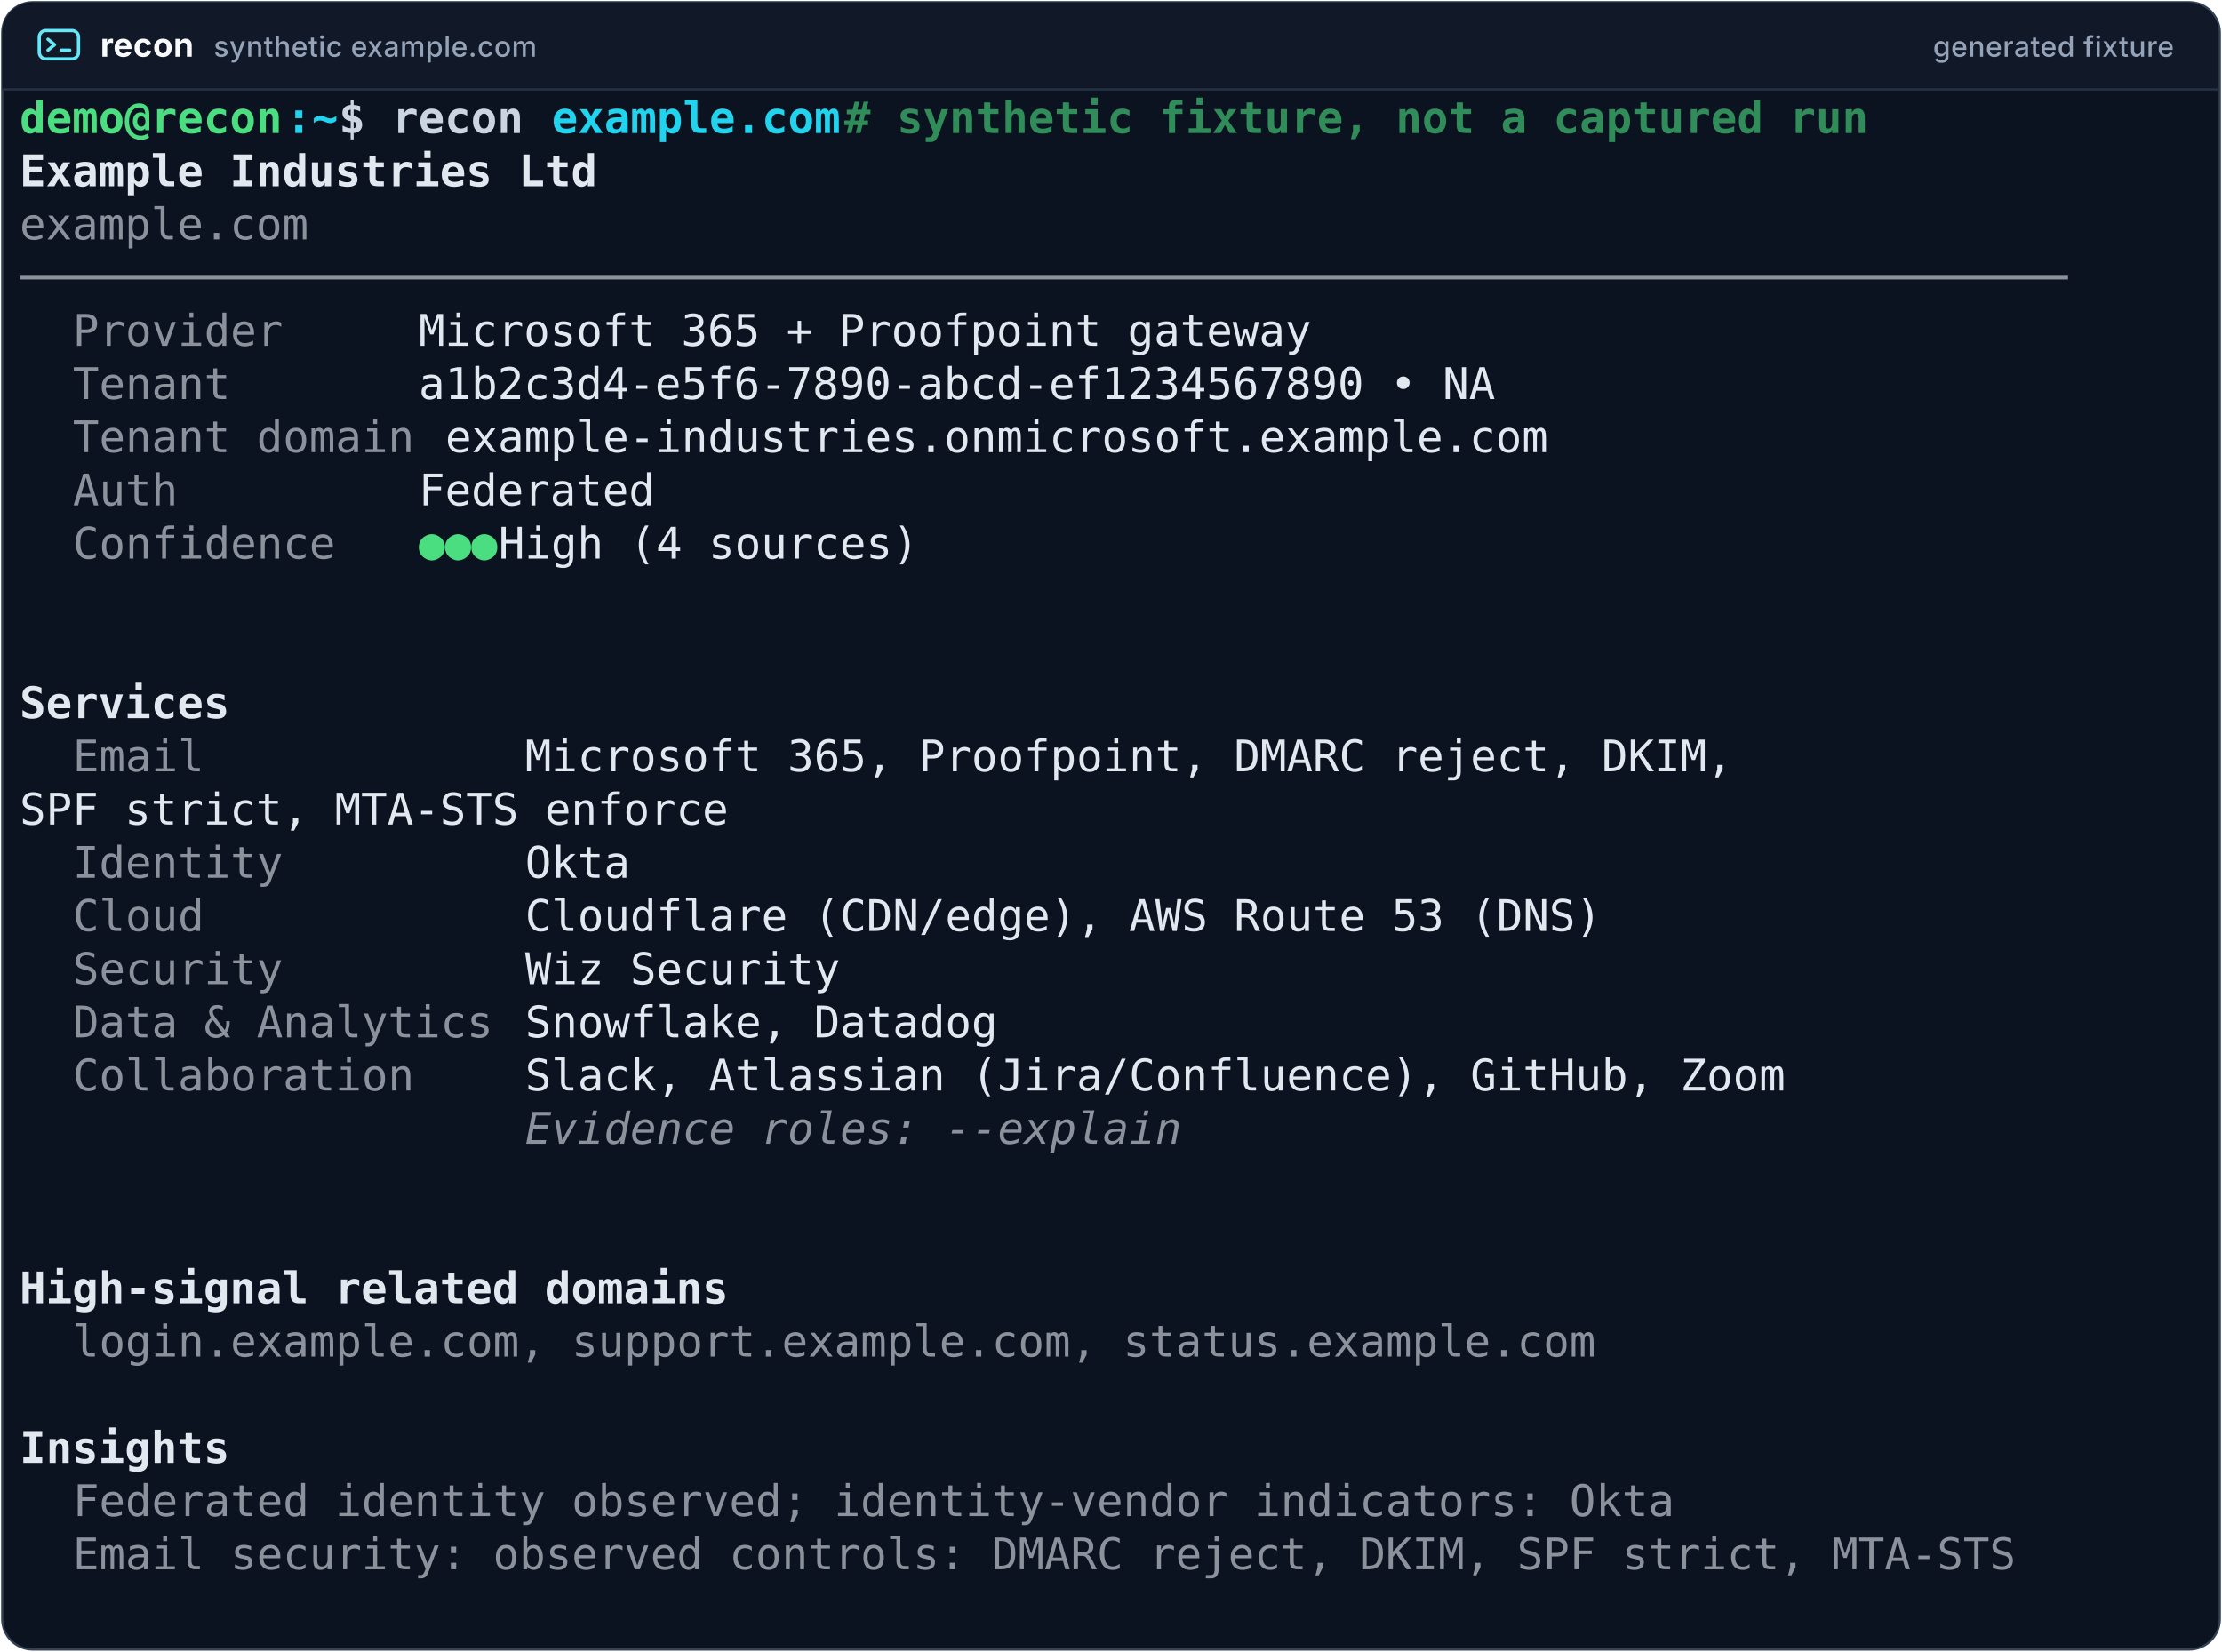
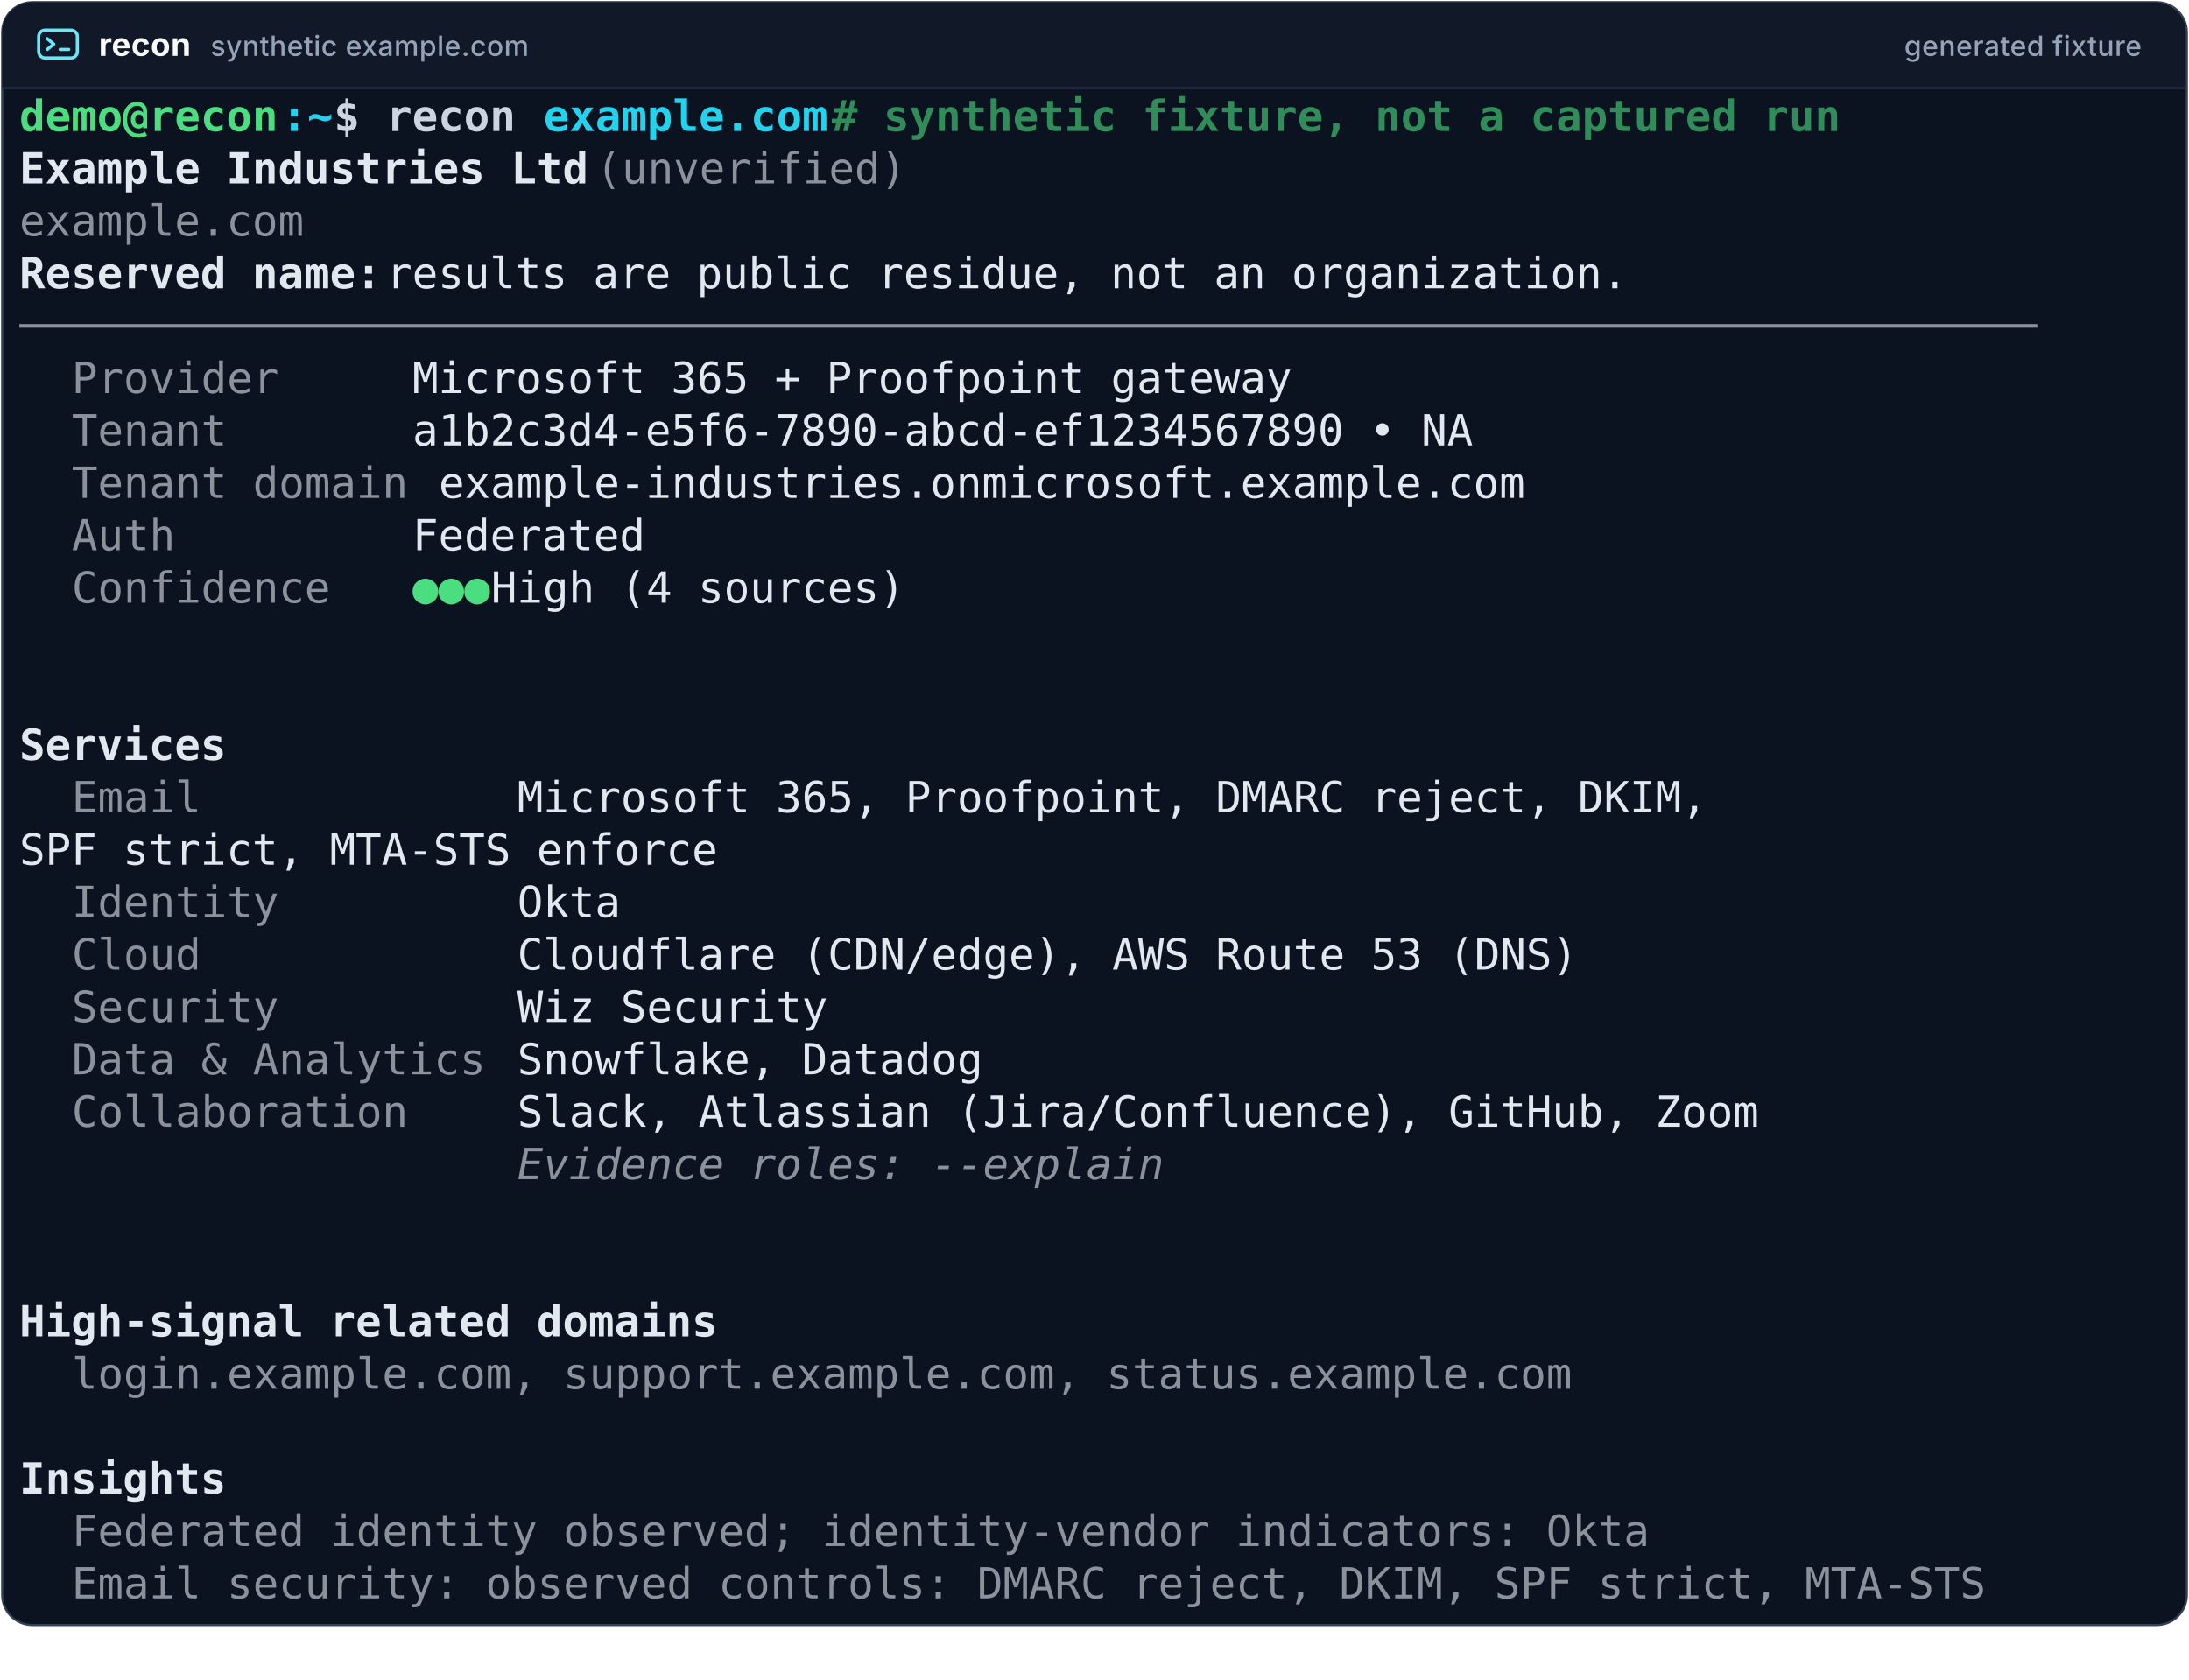
- <svg xmlns="http://www.w3.org/2000/svg" class="rich-terminal" role="img" aria-labelledby="recon-demo-accessible-title recon-demo-accessible-description" viewBox="0 0 1019 757.6">
+ <svg xmlns="http://www.w3.org/2000/svg" class="rich-terminal" role="img" aria-labelledby="recon-demo-accessible-title recon-demo-accessible-description" viewBox="0 0 1019 782.0">
  <style>
    .recon-demo-matrix {
        font-family: "JetBrains Mono", "Cascadia Mono", "DejaVu Sans Mono", "Liberation Mono", monospace;
        font-size: 20px;
        line-height: 24.4px;
        font-variant-east-asian: full-width;
        font-feature-settings: "liga" 0;
    }
    .recon-demo-title {
        fill: #f8fafc;
        font-family: Inter, system-ui, sans-serif;
        font-size: 15px;
        font-weight: 650;
        letter-spacing: 0.2px;
    }
    .recon-demo-subtitle {
        fill: #94a3b8;
        font-family: Inter, system-ui, sans-serif;
        font-size: 13px;
        font-weight: 500;
        letter-spacing: 0.2px;
    }
    .recon-demo-r1 { fill: #4ade80;font-weight: bold }
.recon-demo-r2 { fill: #22d3ee;font-weight: bold }
.recon-demo-r3 { fill: #cbd5e1;font-weight: bold }
.recon-demo-r4 { fill: #308c59;font-weight: bold }
.recon-demo-r5 { fill: #e2e8f0 }
.recon-demo-r6 { fill: #e2e8f0;font-weight: bold }
.recon-demo-r7 { fill: #8c929c }
.recon-demo-r8 { fill: #4ade80 }
.recon-demo-r9 { fill: #8c929c;font-style: italic; }
    </style>
  <defs>
    <clipPath id="recon-demo-clip-terminal">
-       <rect x="0" y="0" width="999.4" height="706.6" />
+       <rect x="0" y="0" width="999.4" height="731.0" />
    </clipPath>
    <clipPath id="recon-demo-line-0">
      <rect x="0" y="1.5" width="1000.4" height="24.65" />
    </clipPath>
    <clipPath id="recon-demo-line-1">
      <rect x="0" y="25.9" width="1000.4" height="24.65" />
    </clipPath>
    <clipPath id="recon-demo-line-2">
      <rect x="0" y="50.3" width="1000.4" height="24.65" />
    </clipPath>
    <clipPath id="recon-demo-line-3">
      <rect x="0" y="74.7" width="1000.4" height="24.65" />
    </clipPath>
    <clipPath id="recon-demo-line-4">
      <rect x="0" y="99.1" width="1000.4" height="24.65" />
    </clipPath>
    <clipPath id="recon-demo-line-5">
      <rect x="0" y="123.5" width="1000.4" height="24.65" />
    </clipPath>
    <clipPath id="recon-demo-line-6">
      <rect x="0" y="147.9" width="1000.4" height="24.65" />
    </clipPath>
    <clipPath id="recon-demo-line-7">
      <rect x="0" y="172.3" width="1000.4" height="24.65" />
    </clipPath>
    <clipPath id="recon-demo-line-8">
      <rect x="0" y="196.7" width="1000.4" height="24.65" />
    </clipPath>
    <clipPath id="recon-demo-line-9">
      <rect x="0" y="221.1" width="1000.4" height="24.65" />
    </clipPath>
    <clipPath id="recon-demo-line-10">
      <rect x="0" y="245.5" width="1000.4" height="24.65" />
    </clipPath>
    <clipPath id="recon-demo-line-11">
      <rect x="0" y="269.9" width="1000.4" height="24.65" />
    </clipPath>
    <clipPath id="recon-demo-line-12">
      <rect x="0" y="294.3" width="1000.4" height="24.65" />
    </clipPath>
    <clipPath id="recon-demo-line-13">
      <rect x="0" y="318.7" width="1000.4" height="24.65" />
    </clipPath>
    <clipPath id="recon-demo-line-14">
      <rect x="0" y="343.1" width="1000.4" height="24.65" />
    </clipPath>
    <clipPath id="recon-demo-line-15">
      <rect x="0" y="367.5" width="1000.4" height="24.65" />
    </clipPath>
    <clipPath id="recon-demo-line-16">
      <rect x="0" y="391.9" width="1000.4" height="24.65" />
    </clipPath>
    <clipPath id="recon-demo-line-17">
      <rect x="0" y="416.3" width="1000.4" height="24.65" />
    </clipPath>
    <clipPath id="recon-demo-line-18">
      <rect x="0" y="440.7" width="1000.4" height="24.65" />
    </clipPath>
    <clipPath id="recon-demo-line-19">
      <rect x="0" y="465.1" width="1000.4" height="24.65" />
    </clipPath>
    <clipPath id="recon-demo-line-20">
      <rect x="0" y="489.5" width="1000.4" height="24.65" />
    </clipPath>
    <clipPath id="recon-demo-line-21">
      <rect x="0" y="513.9" width="1000.4" height="24.65" />
    </clipPath>
    <clipPath id="recon-demo-line-22">
      <rect x="0" y="538.3" width="1000.4" height="24.65" />
    </clipPath>
    <clipPath id="recon-demo-line-23">
      <rect x="0" y="562.7" width="1000.4" height="24.65" />
    </clipPath>
    <clipPath id="recon-demo-line-24">
      <rect x="0" y="587.1" width="1000.4" height="24.65" />
    </clipPath>
    <clipPath id="recon-demo-line-25">
      <rect x="0" y="611.5" width="1000.4" height="24.65" />
    </clipPath>
    <clipPath id="recon-demo-line-26">
      <rect x="0" y="635.9" width="1000.4" height="24.65" />
    </clipPath>
    <clipPath id="recon-demo-line-27">
      <rect x="0" y="660.3" width="1000.4" height="24.65" />
+     </clipPath>
+     <clipPath id="recon-demo-line-28">
+       <rect x="0" y="684.7" width="1000.4" height="24.65" />
    </clipPath>
  </defs>
  <rect fill="#0b1220" stroke="#334155" stroke-width="1" x="1" y="1" width="1017" height="755.6" rx="14" />
  <path fill="#111827" d="M 15 1 H 1003 A 14 14 0 0 1 1017 15 V 41 H 1 V 15 A 14 14 0 0 1 15 1 Z" />
  <line x1="1" y1="41" x2="1017" y2="41" stroke="#253247" stroke-width="1" />
  <g fill="none" stroke="#67e8f9" stroke-linecap="round" stroke-linejoin="round" stroke-width="1.5">
    <rect x="18" y="14" width="18" height="13" rx="3" />
    <path d="M 22 18 L 25 20.5 L 22 23 M 28 23 H 32" />
  </g>
  <text class="recon-demo-title" x="46" y="26">recon</text>
  <text class="recon-demo-subtitle" x="98" y="26">synthetic example.com</text>
  <text class="recon-demo-subtitle" text-anchor="end" x="997" y="26">generated fixture</text>
  <g transform="translate(9, 41)" clip-path="url(#recon-demo-clip-terminal)">
    <g class="recon-demo-matrix">
      <text class="recon-demo-r1" x="0" y="20" textLength="122" clip-path="url(#recon-demo-line-0)">demo@recon</text>
      <text class="recon-demo-r2" x="122" y="20" textLength="24.4" clip-path="url(#recon-demo-line-0)">:~</text>
      <text class="recon-demo-r3" x="146.4" y="20" textLength="24.4" clip-path="url(#recon-demo-line-0)">$ </text>
      <text class="recon-demo-r3" x="170.8" y="20" textLength="73.2" clip-path="url(#recon-demo-line-0)">recon </text>
      <text class="recon-demo-r2" x="244" y="20" textLength="134.2" clip-path="url(#recon-demo-line-0)">example.com</text>
      <text class="recon-demo-r4" x="378.2" y="20" textLength="524.6" clip-path="url(#recon-demo-line-0)">    # synthetic fixture, not a captured run</text>
      <text class="recon-demo-r5" x="1000.4" y="20" textLength="12.2" clip-path="url(#recon-demo-line-0)">
</text>
      <text class="recon-demo-r6" x="0" y="44.4" textLength="268.4" clip-path="url(#recon-demo-line-1)">Example Industries Ltd</text>
+       <text class="recon-demo-r7" x="268.4" y="44.4" textLength="158.6" clip-path="url(#recon-demo-line-1)"> (unverified)</text>
      <text class="recon-demo-r5" x="1000.4" y="44.4" textLength="12.2" clip-path="url(#recon-demo-line-1)">
</text>
      <text class="recon-demo-r7" x="0" y="68.8" textLength="134.2" clip-path="url(#recon-demo-line-2)">example.com</text>
      <text class="recon-demo-r5" x="1000.4" y="68.8" textLength="12.2" clip-path="url(#recon-demo-line-2)">
</text>
-       <text class="recon-demo-r7" x="0" y="93.2" textLength="951.6" clip-path="url(#recon-demo-line-3)">──────────────────────────────────────────────────────────────────────────────</text>
+       <text class="recon-demo-r6" x="0" y="93.2" textLength="170.8" clip-path="url(#recon-demo-line-3)">Reserved name:</text>
+       <text class="recon-demo-r5" x="170.8" y="93.2" textLength="597.8" clip-path="url(#recon-demo-line-3)"> results are public residue, not an organization.</text>
      <text class="recon-demo-r5" x="1000.4" y="93.2" textLength="12.2" clip-path="url(#recon-demo-line-3)">
</text>
-       <text class="recon-demo-r7" x="24.4" y="117.6" textLength="158.6" clip-path="url(#recon-demo-line-4)">Provider     </text>
-       <text class="recon-demo-r5" x="183" y="117.6" textLength="414.8" clip-path="url(#recon-demo-line-4)">Microsoft 365 + Proofpoint gateway</text>
+       <text class="recon-demo-r7" x="0" y="117.6" textLength="951.6" clip-path="url(#recon-demo-line-4)">──────────────────────────────────────────────────────────────────────────────</text>
      <text class="recon-demo-r5" x="1000.4" y="117.6" textLength="12.2" clip-path="url(#recon-demo-line-4)">
</text>
-       <text class="recon-demo-r7" x="24.4" y="142" textLength="158.6" clip-path="url(#recon-demo-line-5)">Tenant       </text>
-       <text class="recon-demo-r5" x="183" y="142" textLength="500.2" clip-path="url(#recon-demo-line-5)">a1b2c3d4-e5f6-7890-abcd-ef1234567890 • NA</text>
+       <text class="recon-demo-r7" x="24.4" y="142" textLength="158.6" clip-path="url(#recon-demo-line-5)">Provider     </text>
+       <text class="recon-demo-r5" x="183" y="142" textLength="414.8" clip-path="url(#recon-demo-line-5)">Microsoft 365 + Proofpoint gateway</text>
      <text class="recon-demo-r5" x="1000.4" y="142" textLength="12.2" clip-path="url(#recon-demo-line-5)">
</text>
-       <text class="recon-demo-r7" x="24.4" y="166.4" textLength="170.8" clip-path="url(#recon-demo-line-6)">Tenant domain </text>
-       <text class="recon-demo-r5" x="195.2" y="166.4" textLength="512.4" clip-path="url(#recon-demo-line-6)">example-industries.onmicrosoft.example.com</text>
+       <text class="recon-demo-r7" x="24.4" y="166.4" textLength="158.6" clip-path="url(#recon-demo-line-6)">Tenant       </text>
+       <text class="recon-demo-r5" x="183" y="166.4" textLength="500.2" clip-path="url(#recon-demo-line-6)">a1b2c3d4-e5f6-7890-abcd-ef1234567890 • NA</text>
      <text class="recon-demo-r5" x="1000.4" y="166.4" textLength="12.2" clip-path="url(#recon-demo-line-6)">
</text>
-       <text class="recon-demo-r7" x="24.4" y="190.8" textLength="158.6" clip-path="url(#recon-demo-line-7)">Auth         </text>
-       <text class="recon-demo-r5" x="183" y="190.8" textLength="109.8" clip-path="url(#recon-demo-line-7)">Federated</text>
+       <text class="recon-demo-r7" x="24.4" y="190.8" textLength="170.8" clip-path="url(#recon-demo-line-7)">Tenant domain </text>
+       <text class="recon-demo-r5" x="195.2" y="190.8" textLength="512.4" clip-path="url(#recon-demo-line-7)">example-industries.onmicrosoft.example.com</text>
      <text class="recon-demo-r5" x="1000.4" y="190.8" textLength="12.2" clip-path="url(#recon-demo-line-7)">
</text>
-       <text class="recon-demo-r7" x="24.4" y="215.2" textLength="158.6" clip-path="url(#recon-demo-line-8)">Confidence   </text>
-       <text class="recon-demo-r8" x="183" y="215.2" textLength="36.6" clip-path="url(#recon-demo-line-8)">●●●</text>
-       <text class="recon-demo-r5" x="219.6" y="215.2" textLength="207.4" clip-path="url(#recon-demo-line-8)"> High (4 sources)</text>
+       <text class="recon-demo-r7" x="24.4" y="215.2" textLength="158.6" clip-path="url(#recon-demo-line-8)">Auth         </text>
+       <text class="recon-demo-r5" x="183" y="215.2" textLength="109.8" clip-path="url(#recon-demo-line-8)">Federated</text>
      <text class="recon-demo-r5" x="1000.4" y="215.2" textLength="12.2" clip-path="url(#recon-demo-line-8)">
</text>
+       <text class="recon-demo-r7" x="24.4" y="239.6" textLength="158.6" clip-path="url(#recon-demo-line-9)">Confidence   </text>
+       <text class="recon-demo-r8" x="183" y="239.6" textLength="36.6" clip-path="url(#recon-demo-line-9)">●●●</text>
+       <text class="recon-demo-r5" x="219.6" y="239.6" textLength="207.4" clip-path="url(#recon-demo-line-9)"> High (4 sources)</text>
      <text class="recon-demo-r5" x="1000.4" y="239.6" textLength="12.2" clip-path="url(#recon-demo-line-9)">
</text>
      <text class="recon-demo-r5" x="1000.4" y="264" textLength="12.2" clip-path="url(#recon-demo-line-10)">
</text>
-       <text class="recon-demo-r6" x="0" y="288.4" textLength="97.6" clip-path="url(#recon-demo-line-11)">Services</text>
      <text class="recon-demo-r5" x="1000.4" y="288.4" textLength="12.2" clip-path="url(#recon-demo-line-11)">
</text>
-       <text class="recon-demo-r7" x="24.4" y="312.8" textLength="207.4" clip-path="url(#recon-demo-line-12)">Email            </text>
-       <text class="recon-demo-r5" x="231.8" y="312.8" textLength="561.2" clip-path="url(#recon-demo-line-12)">Microsoft 365, Proofpoint, DMARC reject, DKIM,</text>
+       <text class="recon-demo-r6" x="0" y="312.8" textLength="97.6" clip-path="url(#recon-demo-line-12)">Services</text>
      <text class="recon-demo-r5" x="1000.4" y="312.8" textLength="12.2" clip-path="url(#recon-demo-line-12)">
</text>
-       <text class="recon-demo-r5" x="0" y="337.2" textLength="561.2" clip-path="url(#recon-demo-line-13)">                   SPF strict, MTA-STS enforce</text>
+       <text class="recon-demo-r7" x="24.4" y="337.2" textLength="207.4" clip-path="url(#recon-demo-line-13)">Email            </text>
+       <text class="recon-demo-r5" x="231.8" y="337.2" textLength="561.2" clip-path="url(#recon-demo-line-13)">Microsoft 365, Proofpoint, DMARC reject, DKIM,</text>
      <text class="recon-demo-r5" x="1000.4" y="337.2" textLength="12.2" clip-path="url(#recon-demo-line-13)">
</text>
-       <text class="recon-demo-r7" x="24.4" y="361.6" textLength="207.4" clip-path="url(#recon-demo-line-14)">Identity         </text>
-       <text class="recon-demo-r5" x="231.8" y="361.6" textLength="48.8" clip-path="url(#recon-demo-line-14)">Okta</text>
+       <text class="recon-demo-r5" x="0" y="361.6" textLength="561.2" clip-path="url(#recon-demo-line-14)">                   SPF strict, MTA-STS enforce</text>
      <text class="recon-demo-r5" x="1000.4" y="361.6" textLength="12.2" clip-path="url(#recon-demo-line-14)">
</text>
-       <text class="recon-demo-r7" x="24.4" y="386" textLength="207.4" clip-path="url(#recon-demo-line-15)">Cloud            </text>
-       <text class="recon-demo-r5" x="231.8" y="386" textLength="500.2" clip-path="url(#recon-demo-line-15)">Cloudflare (CDN/edge), AWS Route 53 (DNS)</text>
+       <text class="recon-demo-r7" x="24.4" y="386" textLength="207.4" clip-path="url(#recon-demo-line-15)">Identity         </text>
+       <text class="recon-demo-r5" x="231.8" y="386" textLength="48.8" clip-path="url(#recon-demo-line-15)">Okta</text>
      <text class="recon-demo-r5" x="1000.4" y="386" textLength="12.2" clip-path="url(#recon-demo-line-15)">
</text>
-       <text class="recon-demo-r7" x="24.4" y="410.4" textLength="207.4" clip-path="url(#recon-demo-line-16)">Security         </text>
-       <text class="recon-demo-r5" x="231.8" y="410.4" textLength="146.4" clip-path="url(#recon-demo-line-16)">Wiz Security</text>
+       <text class="recon-demo-r7" x="24.4" y="410.4" textLength="207.4" clip-path="url(#recon-demo-line-16)">Cloud            </text>
+       <text class="recon-demo-r5" x="231.8" y="410.4" textLength="500.2" clip-path="url(#recon-demo-line-16)">Cloudflare (CDN/edge), AWS Route 53 (DNS)</text>
      <text class="recon-demo-r5" x="1000.4" y="410.4" textLength="12.2" clip-path="url(#recon-demo-line-16)">
</text>
-       <text class="recon-demo-r7" x="24.4" y="434.8" textLength="207.4" clip-path="url(#recon-demo-line-17)">Data &amp; Analytics </text>
-       <text class="recon-demo-r5" x="231.8" y="434.8" textLength="219.6" clip-path="url(#recon-demo-line-17)">Snowflake, Datadog</text>
+       <text class="recon-demo-r7" x="24.4" y="434.8" textLength="207.4" clip-path="url(#recon-demo-line-17)">Security         </text>
+       <text class="recon-demo-r5" x="231.8" y="434.8" textLength="146.4" clip-path="url(#recon-demo-line-17)">Wiz Security</text>
      <text class="recon-demo-r5" x="1000.4" y="434.8" textLength="12.2" clip-path="url(#recon-demo-line-17)">
</text>
-       <text class="recon-demo-r7" x="24.4" y="459.2" textLength="207.4" clip-path="url(#recon-demo-line-18)">Collaboration    </text>
-       <text class="recon-demo-r5" x="231.8" y="459.2" textLength="585.6" clip-path="url(#recon-demo-line-18)">Slack, Atlassian (Jira/Confluence), GitHub, Zoom</text>
+       <text class="recon-demo-r7" x="24.4" y="459.2" textLength="207.4" clip-path="url(#recon-demo-line-18)">Data &amp; Analytics </text>
+       <text class="recon-demo-r5" x="231.8" y="459.2" textLength="219.6" clip-path="url(#recon-demo-line-18)">Snowflake, Datadog</text>
      <text class="recon-demo-r5" x="1000.4" y="459.2" textLength="12.2" clip-path="url(#recon-demo-line-18)">
</text>
-       <text class="recon-demo-r9" x="231.8" y="483.6" textLength="305" clip-path="url(#recon-demo-line-19)">Evidence roles: --explain</text>
+       <text class="recon-demo-r7" x="24.4" y="483.6" textLength="207.4" clip-path="url(#recon-demo-line-19)">Collaboration    </text>
+       <text class="recon-demo-r5" x="231.8" y="483.6" textLength="585.6" clip-path="url(#recon-demo-line-19)">Slack, Atlassian (Jira/Confluence), GitHub, Zoom</text>
      <text class="recon-demo-r5" x="1000.4" y="483.6" textLength="12.2" clip-path="url(#recon-demo-line-19)">
</text>
+       <text class="recon-demo-r9" x="231.8" y="508" textLength="305" clip-path="url(#recon-demo-line-20)">Evidence roles: --explain</text>
      <text class="recon-demo-r5" x="1000.4" y="508" textLength="12.2" clip-path="url(#recon-demo-line-20)">
</text>
      <text class="recon-demo-r5" x="1000.4" y="532.4" textLength="12.2" clip-path="url(#recon-demo-line-21)">
</text>
-       <text class="recon-demo-r6" x="0" y="556.8" textLength="329.4" clip-path="url(#recon-demo-line-22)">High-signal related domains</text>
      <text class="recon-demo-r5" x="1000.4" y="556.8" textLength="12.2" clip-path="url(#recon-demo-line-22)">
</text>
-       <text class="recon-demo-r7" x="24.4" y="581.2" textLength="707.6" clip-path="url(#recon-demo-line-23)">login.example.com, support.example.com, status.example.com</text>
+       <text class="recon-demo-r6" x="0" y="581.2" textLength="329.4" clip-path="url(#recon-demo-line-23)">High-signal related domains</text>
      <text class="recon-demo-r5" x="1000.4" y="581.2" textLength="12.2" clip-path="url(#recon-demo-line-23)">
</text>
+       <text class="recon-demo-r7" x="24.4" y="605.6" textLength="707.6" clip-path="url(#recon-demo-line-24)">login.example.com, support.example.com, status.example.com</text>
      <text class="recon-demo-r5" x="1000.4" y="605.6" textLength="12.2" clip-path="url(#recon-demo-line-24)">
</text>
-       <text class="recon-demo-r6" x="0" y="630" textLength="97.6" clip-path="url(#recon-demo-line-25)">Insights</text>
      <text class="recon-demo-r5" x="1000.4" y="630" textLength="12.2" clip-path="url(#recon-demo-line-25)">
</text>
-       <text class="recon-demo-r7" x="24.4" y="654.4" textLength="744.2" clip-path="url(#recon-demo-line-26)">Federated identity observed; identity-vendor indicators: Okta</text>
+       <text class="recon-demo-r6" x="0" y="654.4" textLength="97.6" clip-path="url(#recon-demo-line-26)">Insights</text>
      <text class="recon-demo-r5" x="1000.4" y="654.4" textLength="12.2" clip-path="url(#recon-demo-line-26)">
</text>
-       <text class="recon-demo-r7" x="24.4" y="678.8" textLength="902.8" clip-path="url(#recon-demo-line-27)">Email security: observed controls: DMARC reject, DKIM, SPF strict, MTA-STS</text>
+       <text class="recon-demo-r7" x="24.4" y="678.8" textLength="744.2" clip-path="url(#recon-demo-line-27)">Federated identity observed; identity-vendor indicators: Okta</text>
      <text class="recon-demo-r5" x="1000.4" y="678.8" textLength="12.2" clip-path="url(#recon-demo-line-27)">
</text>
+       <text class="recon-demo-r7" x="24.4" y="703.2" textLength="902.8" clip-path="url(#recon-demo-line-28)">Email security: observed controls: DMARC reject, DKIM, SPF strict, MTA-STS</text>
      <text class="recon-demo-r5" x="1000.4" y="703.2" textLength="12.2" clip-path="url(#recon-demo-line-28)">
+ </text>
+       <text class="recon-demo-r5" x="1000.4" y="727.6" textLength="12.2" clip-path="url(#recon-demo-line-29)">
</text>
    </g>
  </g>
</svg>
